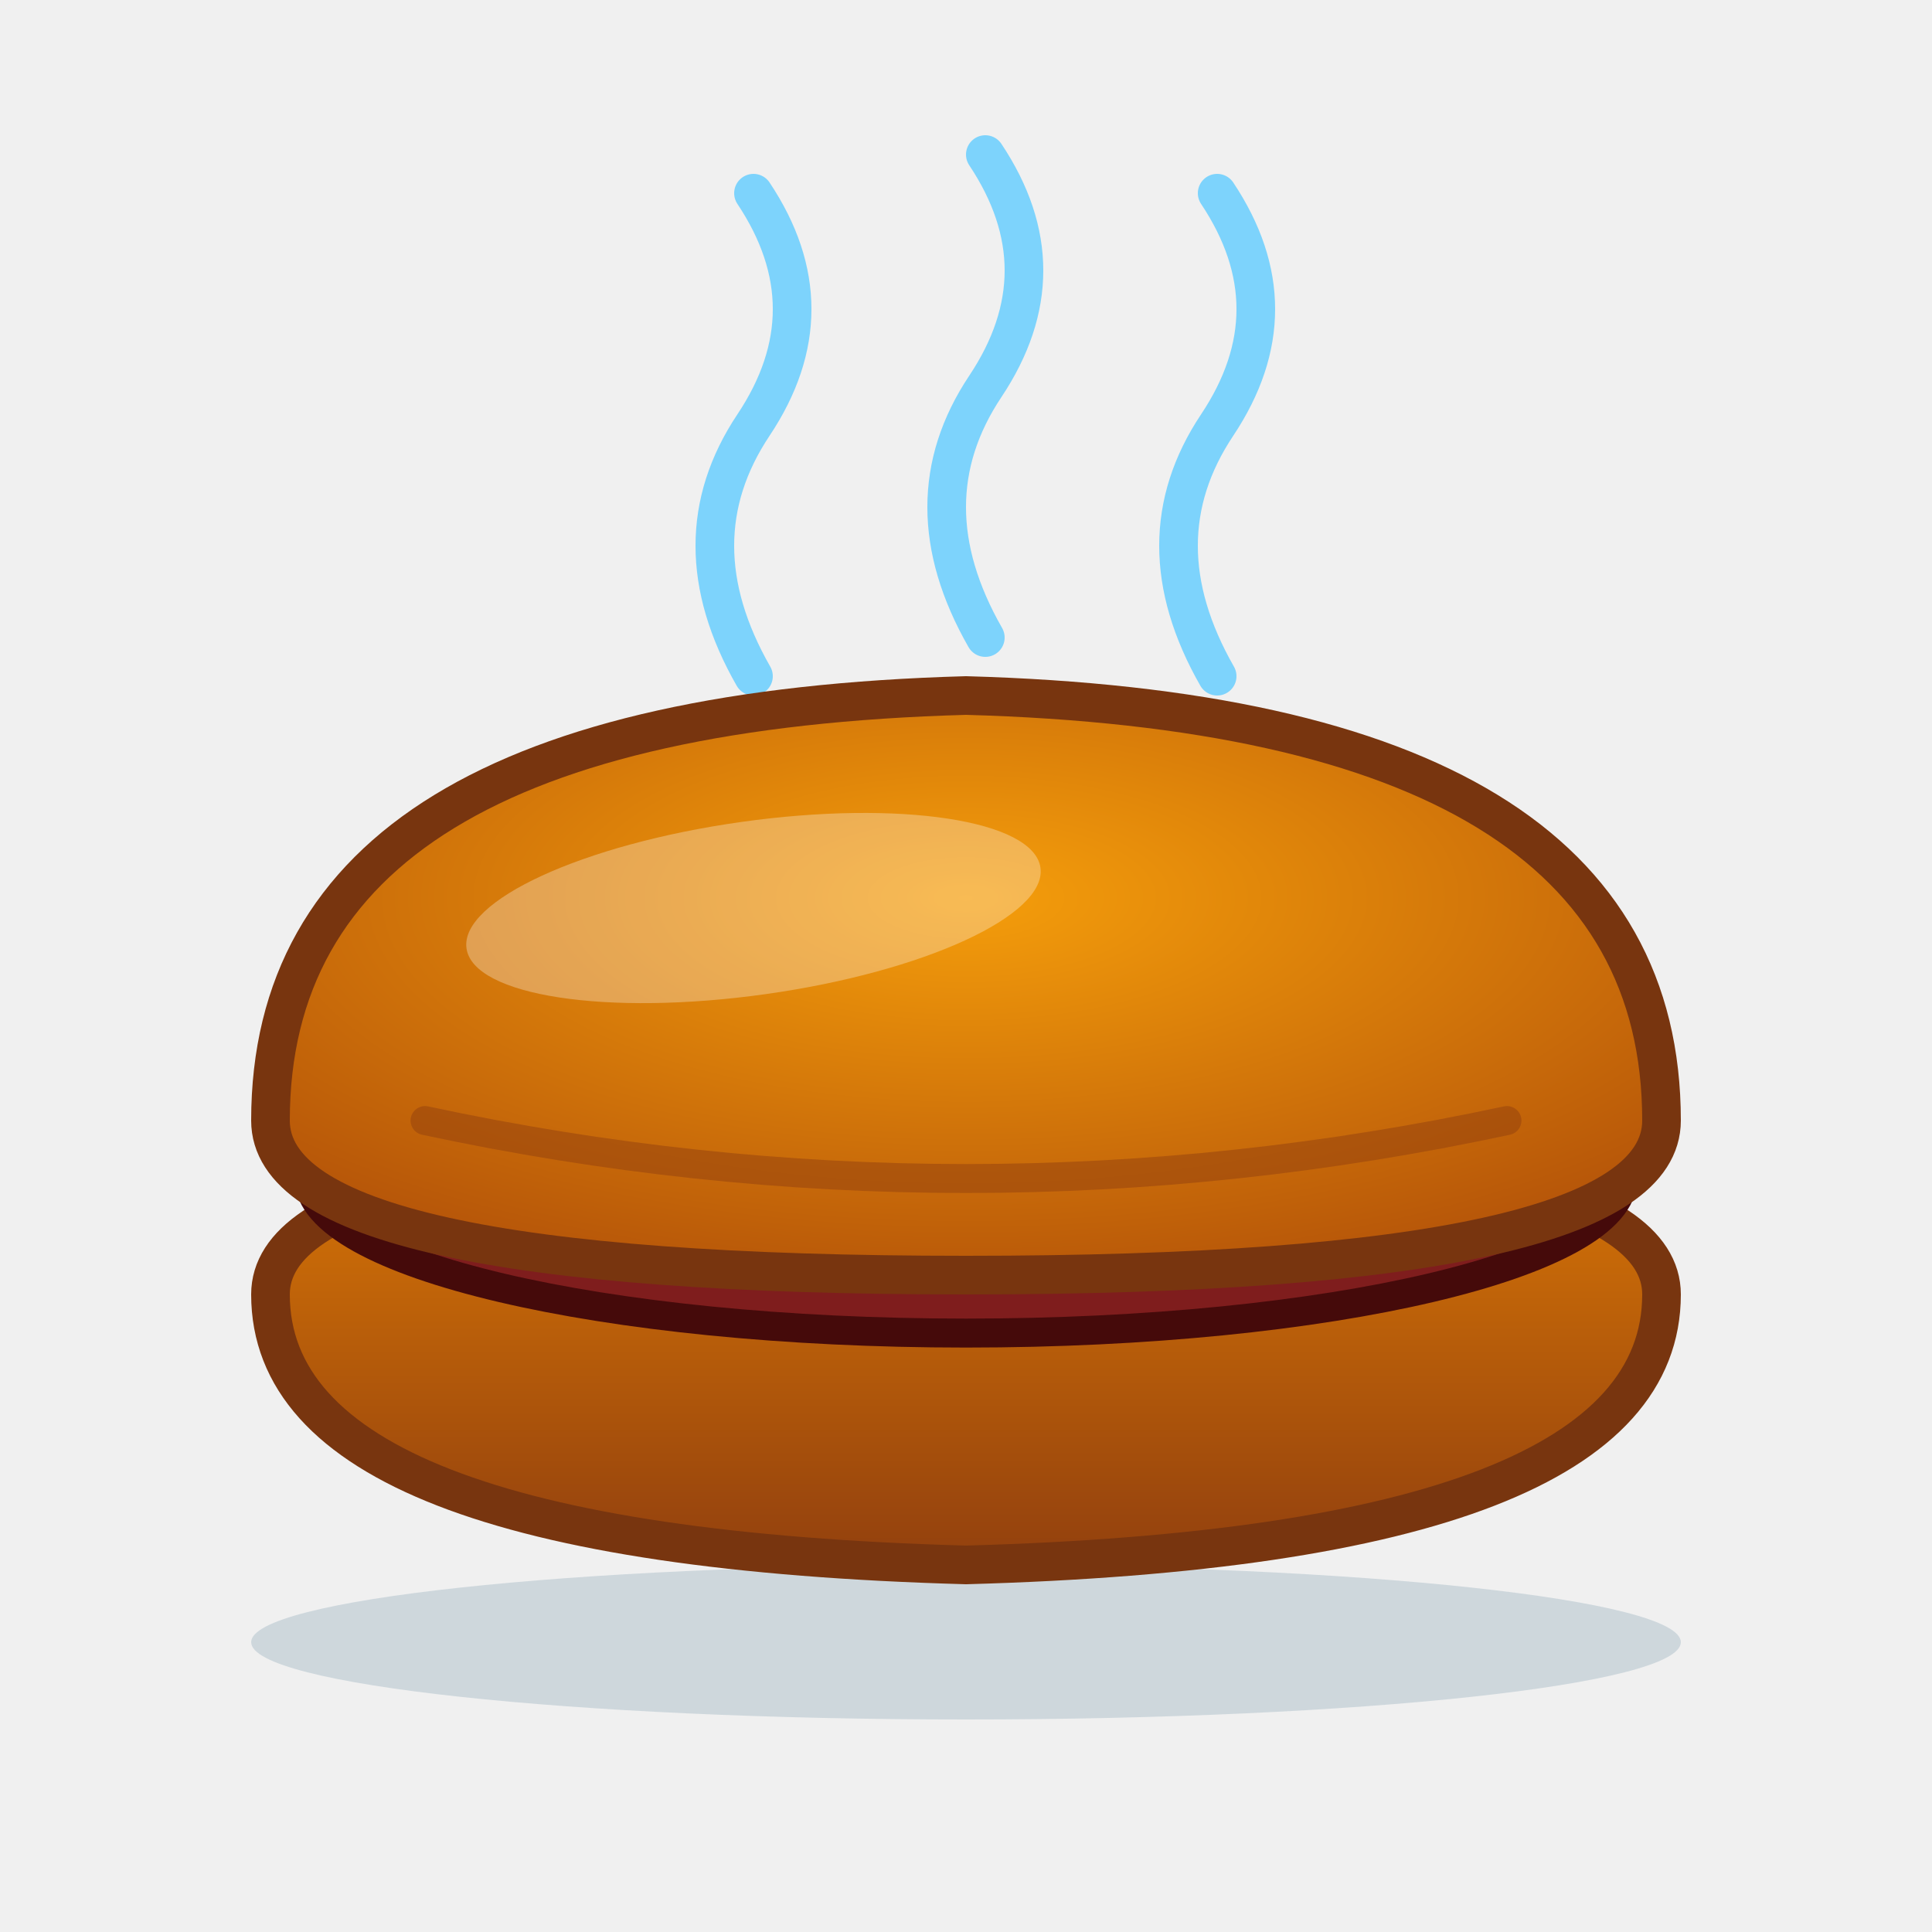
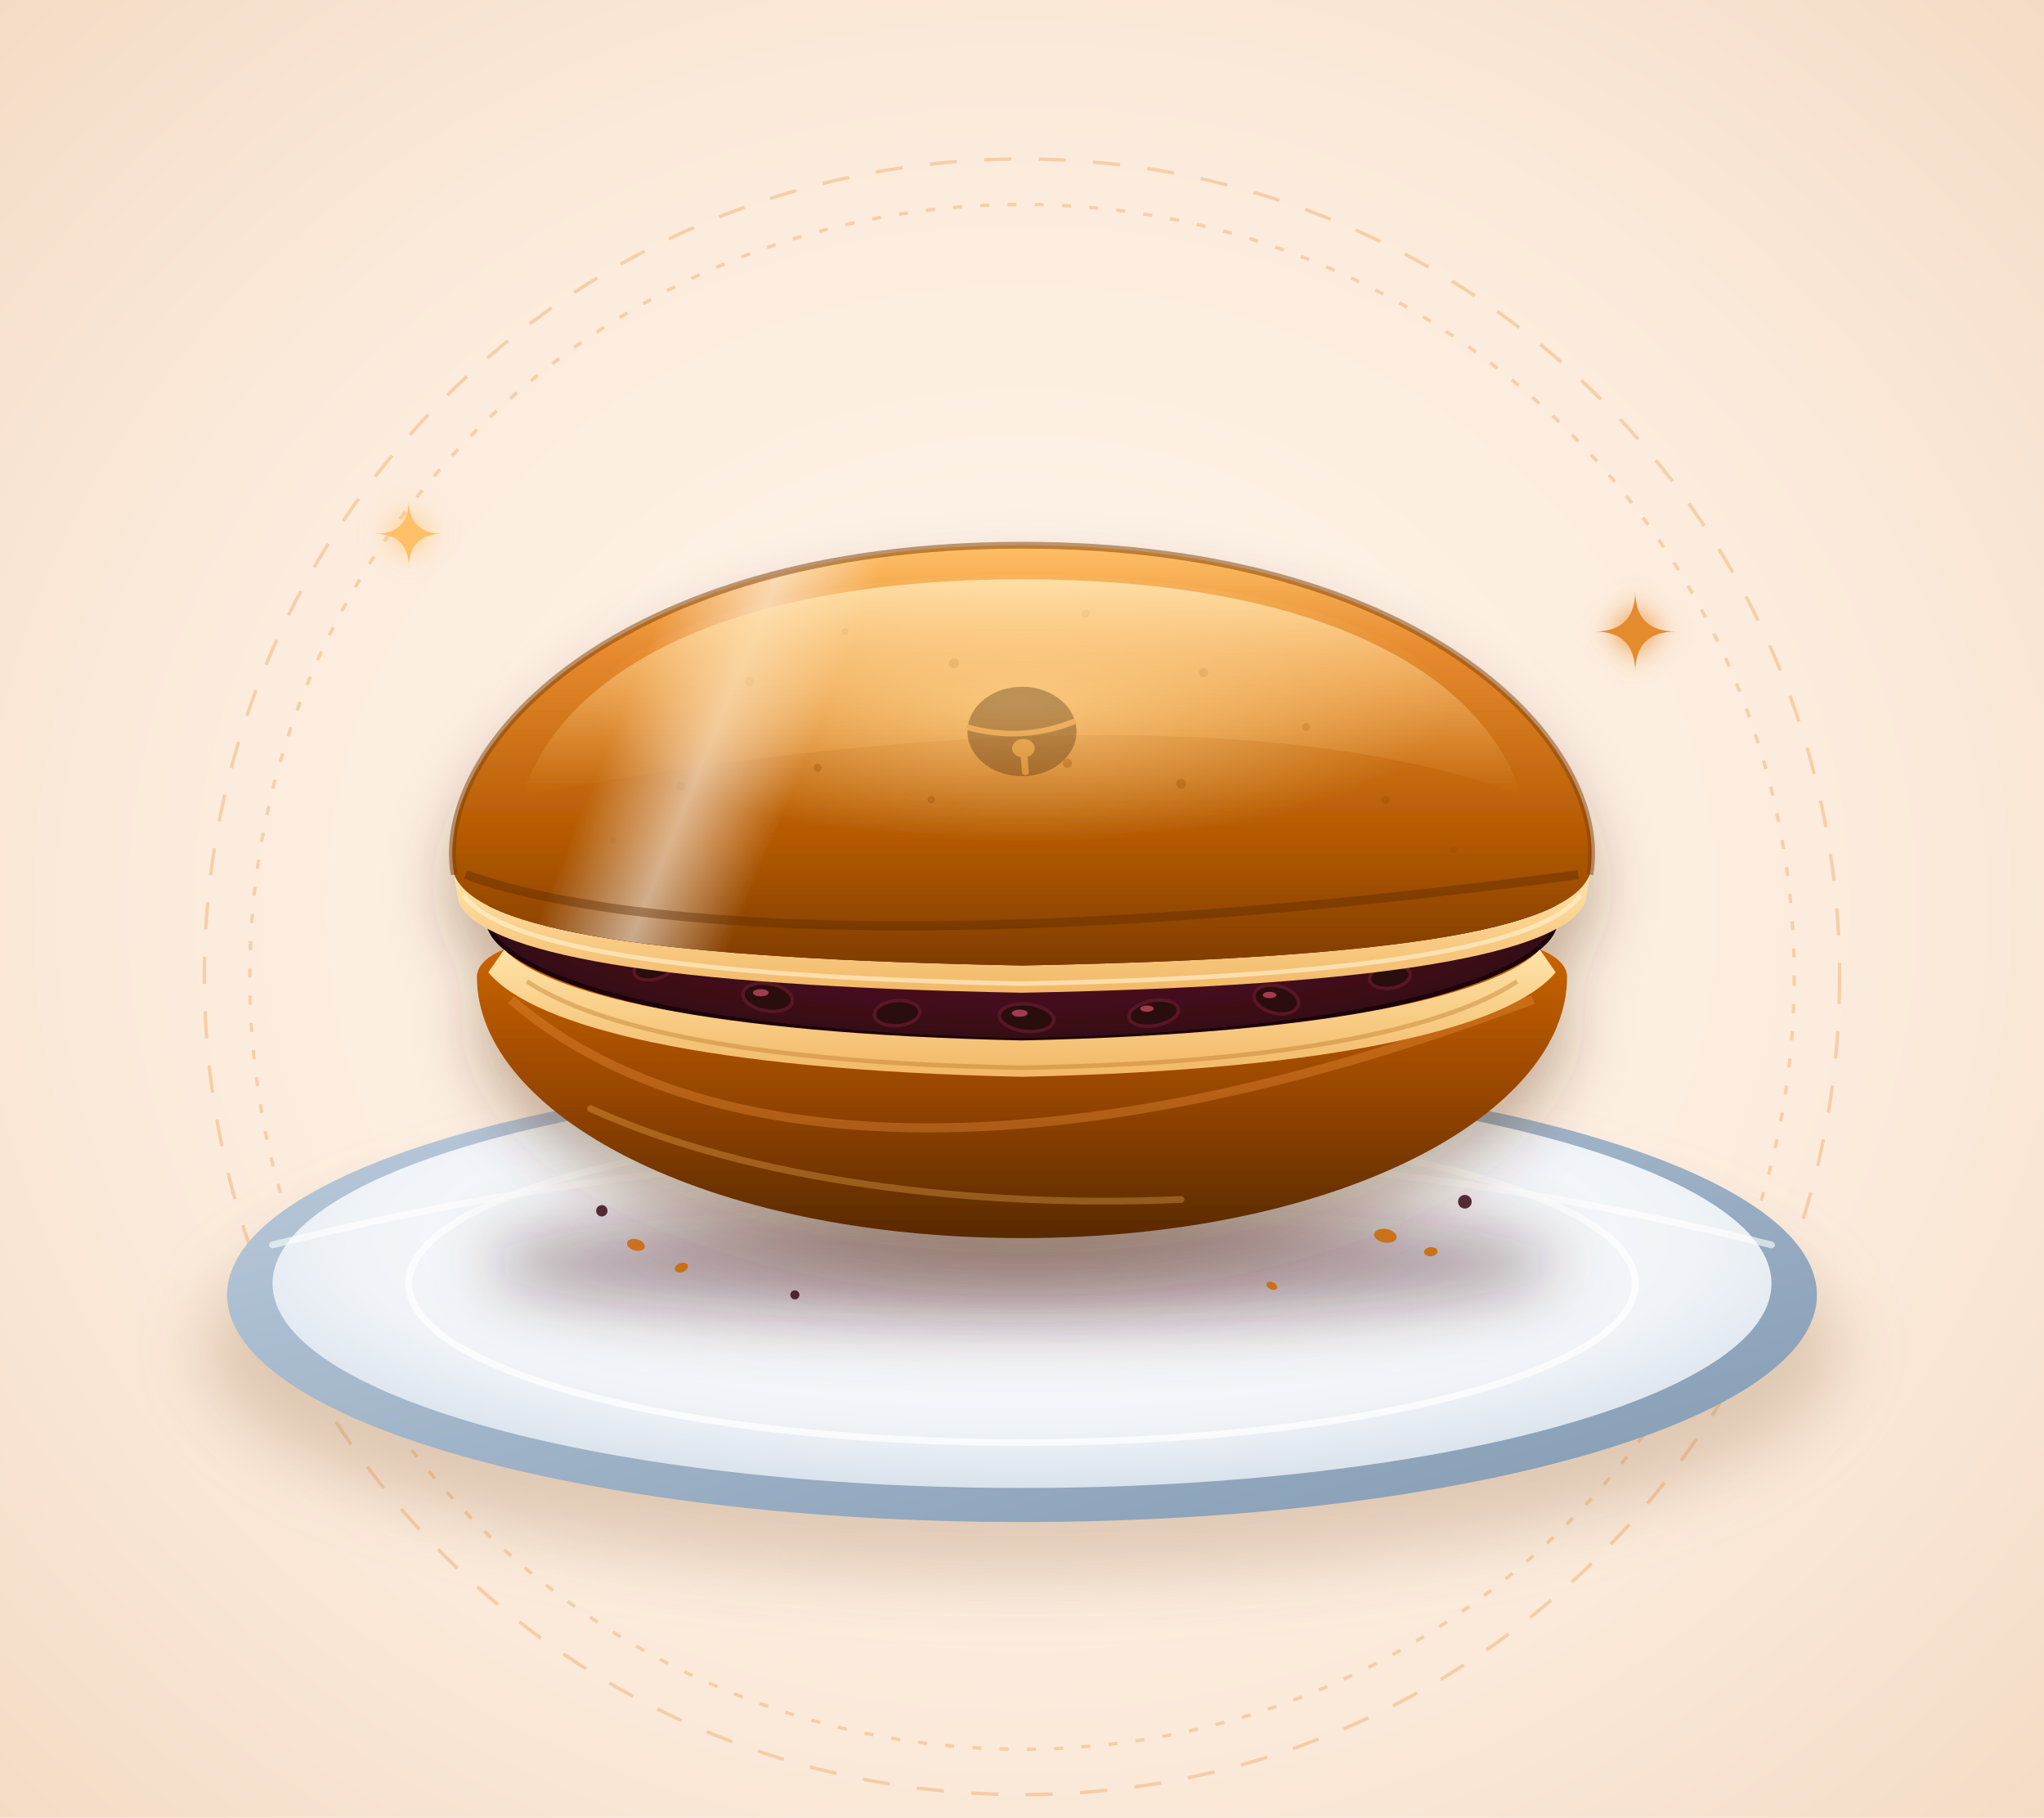
- <svg xmlns="http://www.w3.org/2000/svg" viewBox="0 0 200 200" width="200" height="200" role="img" aria-label="Dorayaki">
+ <svg xmlns="http://www.w3.org/2000/svg" viewBox="0 0 900 800" width="100%" height="100%" role="img" aria-labelledby="t d">
  <defs>
-     <radialGradient id="t" cx=".5" cy=".35" r=".7">
-       <stop offset="0" stop-color="#F59E0B" />
-       <stop offset="1" stop-color="#B45309" />
-     </radialGradient>
-     <linearGradient id="b" x1="0" y1="0" x2="0" y2="1">
-       <stop offset="0" stop-color="#D97706" />
-       <stop offset="1" stop-color="#92400E" />
-     </linearGradient>
+     <radialGradient id="bgGlow" cx="50%" cy="50%" r="75%">
+       <stop offset="0%" stop-color="#fff8f0" />
+       <stop offset="60%" stop-color="#fbeada" />
+       <stop offset="100%" stop-color="#f3d8c1" />
+     </radialGradient>
+     <linearGradient id="pancakeTop" x1="0" y1="0" x2="0" y2="1">
+       <stop offset="0%" stop-color="#ffbf66" />
+       <stop offset="25%" stop-color="#e68a2e" />
+       <stop offset="70%" stop-color="#b35900" />
+       <stop offset="100%" stop-color="#803d00" />
+     </linearGradient>
+     <radialGradient id="paleCentre" cx="50%" cy="45%" r="50%">
+       <stop offset="0%" stop-color="#ffd890" stop-opacity=".75" />
+       <stop offset="100%" stop-color="#ffd890" stop-opacity="0" />
+     </radialGradient>
+     <linearGradient id="pancakeHighlight" x1="0" y1="0" x2="0" y2="1">
+       <stop offset="0%" stop-color="#ffe6b3" stop-opacity=".85" />
+       <stop offset="100%" stop-color="#ffbf66" stop-opacity="0" />
+     </linearGradient>
+     <linearGradient id="pancakeBottom" x1="0" y1="0" x2="0" y2="1">
+       <stop offset="0%" stop-color="#cc6600" />
+       <stop offset="50%" stop-color="#994700" />
+       <stop offset="100%" stop-color="#592900" />
+     </linearGradient>
+     <linearGradient id="spongeEdge" x1="0" y1="0" x2="0" y2="1">
+       <stop offset="0%" stop-color="#ffe3a8" />
+       <stop offset="100%" stop-color="#f2b866" />
+     </linearGradient>
+     <radialGradient id="ankoCenter" cx="50%" cy="50%" r="60%">
+       <stop offset="0%" stop-color="#5a1827" />
+       <stop offset="70%" stop-color="#3d0c18" />
+       <stop offset="100%" stop-color="#24050d" />
+     </radialGradient>
+     <linearGradient id="ankoShine" x1="0" y1="0" x2="1" y2="1">
+       <stop offset="0%" stop-color="#8c2b3f" stop-opacity=".8" />
+       <stop offset="50%" stop-color="#5a1827" stop-opacity=".2" />
+       <stop offset="100%" stop-color="#1f0208" stop-opacity=".9" />
+     </linearGradient>
+     <radialGradient id="plateGrad" cx="50%" cy="40%" r="60%">
+       <stop offset="0%" stop-color="#ffffff" />
+       <stop offset="75%" stop-color="#f0f4f8" />
+       <stop offset="100%" stop-color="#d9e2ec" />
+     </radialGradient>
+     <linearGradient id="plateRim" x1="0" y1="0" x2="1" y2="1">
+       <stop offset="0%" stop-color="#bcccdc" />
+       <stop offset="50%" stop-color="#9fb3c8" />
+       <stop offset="100%" stop-color="#829ab1" />
+     </linearGradient>
+     <linearGradient id="glintGrad" x1="0" y1="0" x2="1" y2="0">
+       <stop offset="0" stop-color="#fff" stop-opacity="0" />
+       <stop offset=".5" stop-color="#fff" stop-opacity=".55" />
+       <stop offset="1" stop-color="#fff" stop-opacity="0" />
+     </linearGradient>
+     <filter id="dropShadow" x="-20%" y="-20%" width="140%" height="140%">
+       <feDropShadow dx="0" dy="16" stdDeviation="14" flood-color="#592900" flood-opacity=".35" />
+     </filter>
+     <filter id="softGlow" x="-30%" y="-30%" width="160%" height="160%">
+       <feGaussianBlur stdDeviation="6" result="blur" />
+       <feComposite in="SourceGraphic" in2="blur" operator="over" />
+     </filter>
+     <filter id="steamBlur" x="-60%" y="-30%" width="220%" height="160%">
+       <feGaussianBlur stdDeviation="9" />
+     </filter>
+     <filter id="blur14" x="-30%" y="-150%" width="160%" height="400%">
+       <feGaussianBlur stdDeviation="14" />
+     </filter>
+     <filter id="blur4" x="-30%" y="-30%" width="160%" height="160%">
+       <feGaussianBlur stdDeviation="4" />
+     </filter>
+     <clipPath id="topClip">
+       <path d="M200,385 C190,330 270,240 450,240 C630,240 710,330 700,385 C690,410 610,422 450,425 C290,422 210,410 200,385 Z" />
+     </clipPath>
  </defs>
-   <ellipse cx="100" cy="170" rx="74" ry="8" fill="#0C4A6E" opacity=".15" />
-   <g fill="none" stroke="#7DD3FC" stroke-width="4" stroke-linecap="round">
-     <path d="M78 70Q70 56 78 44Q86 32 78 20">
-       <animate attributeName="opacity" values="0;.9;0" dur="2.4s" repeatCount="indefinite" />
-     </path>
-     <path d="M102 66Q94 52 102 40Q110 28 102 16">
-       <animate attributeName="opacity" values="0;.9;0" dur="2.4s" begin=".6s" repeatCount="indefinite" />
-     </path>
-     <path d="M126 70Q118 56 126 44Q134 32 126 20">
-       <animate attributeName="opacity" values="0;.9;0" dur="2.4s" begin="1.2s" repeatCount="indefinite" />
-     </path>
-   </g>
-   <path d="M28 134Q28 160 100 162Q172 160 172 134Q172 118 100 118Q28 118 28 134Z" fill="url(#b)" stroke="#78350F" stroke-width="4" stroke-linejoin="round" />
-   <ellipse cx="100" cy="122" rx="68" ry="16" fill="#7F1D1D" stroke="#450A0A" stroke-width="3" />
-   <g fill="#991B1B">
-     <ellipse cx="70" cy="122" rx="8" ry="3" />
-     <ellipse cx="104" cy="126" rx="9" ry="3" />
-     <ellipse cx="136" cy="120" rx="8" ry="3" />
-   </g>
-   <path d="M28 116Q28 74 100 72Q172 74 172 116Q172 132 100 132Q28 132 28 116Z" fill="url(#t)" stroke="#78350F" stroke-width="4" stroke-linejoin="round" />
-   <ellipse cx="78" cy="94" rx="30" ry="9" fill="#fff" opacity=".3" transform="rotate(-8 78 94)" />
-   <path d="M44 116Q100 128 156 116" fill="none" stroke="#92400E" stroke-width="3" stroke-linecap="round" opacity=".5" />
+   <style>
+     .pv { transform-box: fill-box; transform-origin: center; }
+ 
+     .dorayaki-unit { animation: gentleFloat 4s ease-in-out infinite alternate; transform-origin: 450px 420px; }
+     @keyframes gentleFloat {
+       0%   { transform: translateY(6px)   rotate(-.8deg); }
+       100% { transform: translateY(-10px) rotate(1deg); }
+     }
+     /* contact shadow tightens as the dorayaki lifts */
+     .contact { animation: contact 4s ease-in-out infinite alternate; }
+     @keyframes contact { 0% { transform: scale(1.02); opacity: .5; } 100% { transform: scale(.86); opacity: .3; } }
+ 
+     /* wisps rise from the top of the dome and spread */
+     .steam { transform-box: fill-box; transform-origin: 50% 100%; animation: steam 4s ease-out infinite; opacity: 0; }
+     .st2 { animation-delay: 1.3s; animation-duration: 4.4s; }
+     .st3 { animation-delay: 2.5s; animation-duration: 3.8s; }
+     @keyframes steam {
+       0%   { transform: translateY(0)     scale(.9, .9); opacity: 0; }
+       35%  { opacity: .6; }
+       100% { transform: translateY(-70px) scale(1.4, 1.15); opacity: 0; }
+     }
+ 
+     /* a glint slides across the crust */
+     .glint { animation: glint 5s ease-in-out infinite; }
+     @keyframes glint { 0%, 55% { transform: translateX(-340px); opacity: 0; } 65% { opacity: 1; } 100% { transform: translateX(340px); opacity: 0; } }
+ 
+     .sparkle { animation: twinkle 2s ease-in-out infinite alternate; }
+     .delay-1 { animation-delay: .7s; }
+     .delay-2 { animation-delay: 1.4s; }
+     .delay-3 { animation-delay: 2s; }
+     @keyframes twinkle { 0% { opacity: .2; transform: scale(.7); } 100% { opacity: 1; transform: scale(1.3); } }
+ 
+     .ring-spin { animation: spin 120s linear infinite; }
+     @keyframes spin { to { transform: rotate(360deg); } }
+ 
+     @media (prefers-reduced-motion: reduce) { * { animation: none !important; } .steam { opacity: .35; } .glint { opacity: 0; } }
+   </style>
+   <rect width="900" height="800" fill="url(#bgGlow)" />
+   <g class="pv ring-spin" opacity=".3" stroke="#e68a2e" stroke-width="1.5" fill="none">
+     <circle cx="450" cy="430" r="360" stroke-dasharray="12 12" />
+     <circle cx="450" cy="430" r="340" stroke-dasharray="4 8" />
+   </g>
+   <g filter="url(#softGlow)">
+     <path class="pv sparkle" d="M180 220Q180 235 195 235Q180 235 180 250Q180 235 165 235Q180 235 180 220Z" fill="#ffbf66" />
+     <path class="pv sparkle delay-1" d="M720 260Q720 278 738 278Q720 278 720 296Q720 278 702 278Q720 278 720 260Z" fill="#e68a2e" />
+     <path class="pv sparkle delay-2" d="M240 600Q240 612 252 612Q240 612 240 624Q240 612 228 612Q240 612 240 600Z" fill="#ffbf66" />
+     <path class="pv sparkle delay-3" d="M690 560Q690 570 700 570Q690 570 690 580Q690 570 680 570Q690 570 690 560Z" fill="#fff" />
+   </g>
+   <g id="plate">
+     <ellipse cx="450" cy="594" rx="360" ry="100" fill="#a07855" opacity=".3" filter="url(#blur14)" />
+     <ellipse cx="450" cy="570" rx="350" ry="100" fill="url(#plateRim)" />
+     <ellipse cx="450" cy="565" rx="330" ry="90" fill="url(#plateGrad)" />
+     <ellipse cx="450" cy="565" rx="270" ry="70" fill="none" stroke="#fff" stroke-width="3" opacity=".7" />
+     <path d="M120 548 Q450 466 780 548" fill="none" stroke="#fff" stroke-width="3" stroke-linecap="round" opacity=".6" />
+   </g>
+   <ellipse class="pv contact" cx="450" cy="556" rx="235" ry="26" fill="#3d0c18" opacity=".4" filter="url(#blur14)" />
+   <g filter="url(#steamBlur)" fill="none" stroke="#fff" stroke-linecap="round">
+     <path class="steam" d="M390 250 C370 195 425 170 395 115" stroke-width="18" />
+     <path class="steam st2" d="M470 245 C500 190 450 160 480 100" stroke-width="15" />
+     <path class="steam st3" d="M540 262 C520 215 560 190 535 145" stroke-width="12" />
+   </g>
+   <g class="dorayaki-unit" filter="url(#dropShadow)">
+     <g id="bottom-shell">
+       <path d="M210,430 C210,490 310,545 450,545 C590,545 690,490 690,430 C690,420 670,410 630,415 C570,422 450,425 450,425 C450,425 330,422 270,415 C230,410 210,420 210,430Z" fill="url(#pancakeBottom)" />
+       <path d="M225 440 C300 505 450 525 675 440" fill="none" stroke="#e68a2e" stroke-width="4" opacity=".4" />
+       <path d="M260 488 C330 520 430 532 520 528" fill="none" stroke="#ffbf66" stroke-width="3" stroke-linecap="round" opacity=".3" />
+     </g>
+     <g id="anko-layer">
+       <path d="M220,415 C200,395 240,370 310,365 C380,360 520,360 590,365 C660,370 700,395 680,415 C660,435 590,455 450,458 C310,455 240,435 220,415Z" fill="url(#ankoCenter)" stroke="#1a0309" stroke-width="2" />
+       <path d="M240,410 C290,435 450,448 660,410 C600,430 450,438 240,410Z" fill="url(#ankoShine)" />
+       <g fill="#2a0710" stroke="#5a1827" stroke-width="1.5">
+         <ellipse cx="288" cy="426" rx="9" ry="5" transform="rotate(-15 288 426)" />
+         <ellipse cx="338" cy="439" rx="11" ry="6" transform="rotate(10 338 439)" />
+         <ellipse cx="395" cy="446" rx="10" ry="5.5" transform="rotate(-5 395 446)" />
+         <ellipse cx="452" cy="448" rx="12" ry="6" transform="rotate(6 452 448)" />
+         <ellipse cx="508" cy="446" rx="11" ry="5.5" transform="rotate(-10 508 446)" />
+         <ellipse cx="562" cy="440" rx="10" ry="6" transform="rotate(14 562 440)" />
+         <ellipse cx="612" cy="430" rx="9" ry="5" transform="rotate(-8 612 430)" />
+         <g fill="#a33a50" stroke="none">
+           <ellipse cx="285" cy="424" rx="3" ry="1.4" />
+           <ellipse cx="335" cy="437" rx="3.5" ry="1.6" />
+           <ellipse cx="449" cy="446" rx="3.5" ry="1.6" />
+           <ellipse cx="505" cy="444" rx="3" ry="1.4" />
+           <ellipse cx="559" cy="438" rx="3" ry="1.4" />
+         </g>
+       </g>
+     </g>
+     <g id="sponge-cake-rim">
+       <path d="M200 385 C210 410 290 422 450 425 C610 422 690 410 700 385 L698 397 C688 420 610 434 450 437 C290 434 212 420 202 397Z" fill="url(#spongeEdge)" />
+       <path d="M204 394 C220 416 295 430 450 433 C605 430 680 416 696 394" fill="none" stroke="#fff3d6" stroke-width="2" opacity=".6" />
+       <path d="M222 418 C240 437 310 455 450 458 C590 455 660 437 678 418 L685 428 C665 452 590 471 450 474 C310 471 235 452 215 428Z" fill="url(#spongeEdge)" />
+       <path d="M232 432 C262 452 330 468 450 470 C570 468 638 452 668 432" fill="none" stroke="#b36b1a" stroke-width="2" opacity=".35" />
+     </g>
+     <g id="top-shell">
+       <path d="M200,385 C190,330 270,240 450,240 C630,240 710,330 700,385 C690,410 610,422 450,425 C290,422 210,410 200,385Z" fill="url(#pancakeTop)" />
+       <g clip-path="url(#topClip)">
+         <ellipse cx="450" cy="315" rx="190" ry="62" fill="url(#paleCentre)" />
+         <g fill="#8a4300" opacity=".28">
+           <circle cx="330" cy="300" r="2" />
+           <circle cx="372" cy="278" r="1.6" />
+           <circle cx="420" cy="292" r="2.2" />
+           <circle cx="478" cy="270" r="1.8" />
+           <circle cx="530" cy="296" r="2" />
+           <circle cx="575" cy="320" r="1.7" />
+           <circle cx="300" cy="346" r="2" />
+           <circle cx="360" cy="338" r="1.8" />
+           <circle cx="520" cy="345" r="2.2" />
+           <circle cx="610" cy="352" r="1.8" />
+           <circle cx="270" cy="370" r="1.5" />
+           <circle cx="640" cy="374" r="1.5" />
+           <circle cx="410" cy="352" r="1.6" />
+           <circle cx="470" cy="336" r="2" />
+         </g>
+         <g class="glint">
+           <rect x="400" y="236" width="90" height="190" fill="url(#glintGrad)" transform="skewX(-22)" />
+         </g>
+       </g>
+       <path d="M230,350 C250,290 330,255 450,255 C570,255 650,290 670,350 C590,320 450,310 230,350Z" fill="url(#pancakeHighlight)" />
+       <path d="M205 385 C280 412 450 418 695 385" fill="none" stroke="#592900" stroke-width="4" opacity=".4" />
+       <path d="M200 385 C190 330 270 240 450 240 C630 240 710 330 700 385" fill="none" stroke="#803d00" stroke-width="3" opacity=".5" />
+     </g>
+     <g id="stamp" opacity=".3" transform="translate(450,322) scale(1,.82) rotate(-4)">
+       <circle r="24" fill="#331400" />
+       <path d="M-24 -4 Q0 6 24 -4" fill="none" stroke="#d9993f" stroke-width="3" />
+       <circle cy="9" r="5" fill="#d9993f" />
+       <line y1="14" y2="22" stroke="#d9993f" stroke-width="3" stroke-linecap="round" />
+     </g>
+   </g>
+   <g fill="#cc6600" opacity=".85">
+     <ellipse cx="280" cy="548" rx="4" ry="2.5" transform="rotate(15 280 548)" />
+     <ellipse cx="300" cy="558" rx="3" ry="2" transform="rotate(-20 300 558)" />
+     <ellipse cx="610" cy="544" rx="5" ry="3" transform="rotate(10 610 544)" />
+     <ellipse cx="630" cy="551" rx="3" ry="2" transform="rotate(-5 630 551)" />
+     <ellipse cx="560" cy="566" rx="2.5" ry="1.6" transform="rotate(25 560 566)" />
+     <circle cx="265" cy="533" r="2.5" fill="#3d0c18" />
+     <circle cx="645" cy="529" r="3" fill="#3d0c18" />
+     <circle cx="350" cy="570" r="2" fill="#3d0c18" />
+   </g>
</svg>
